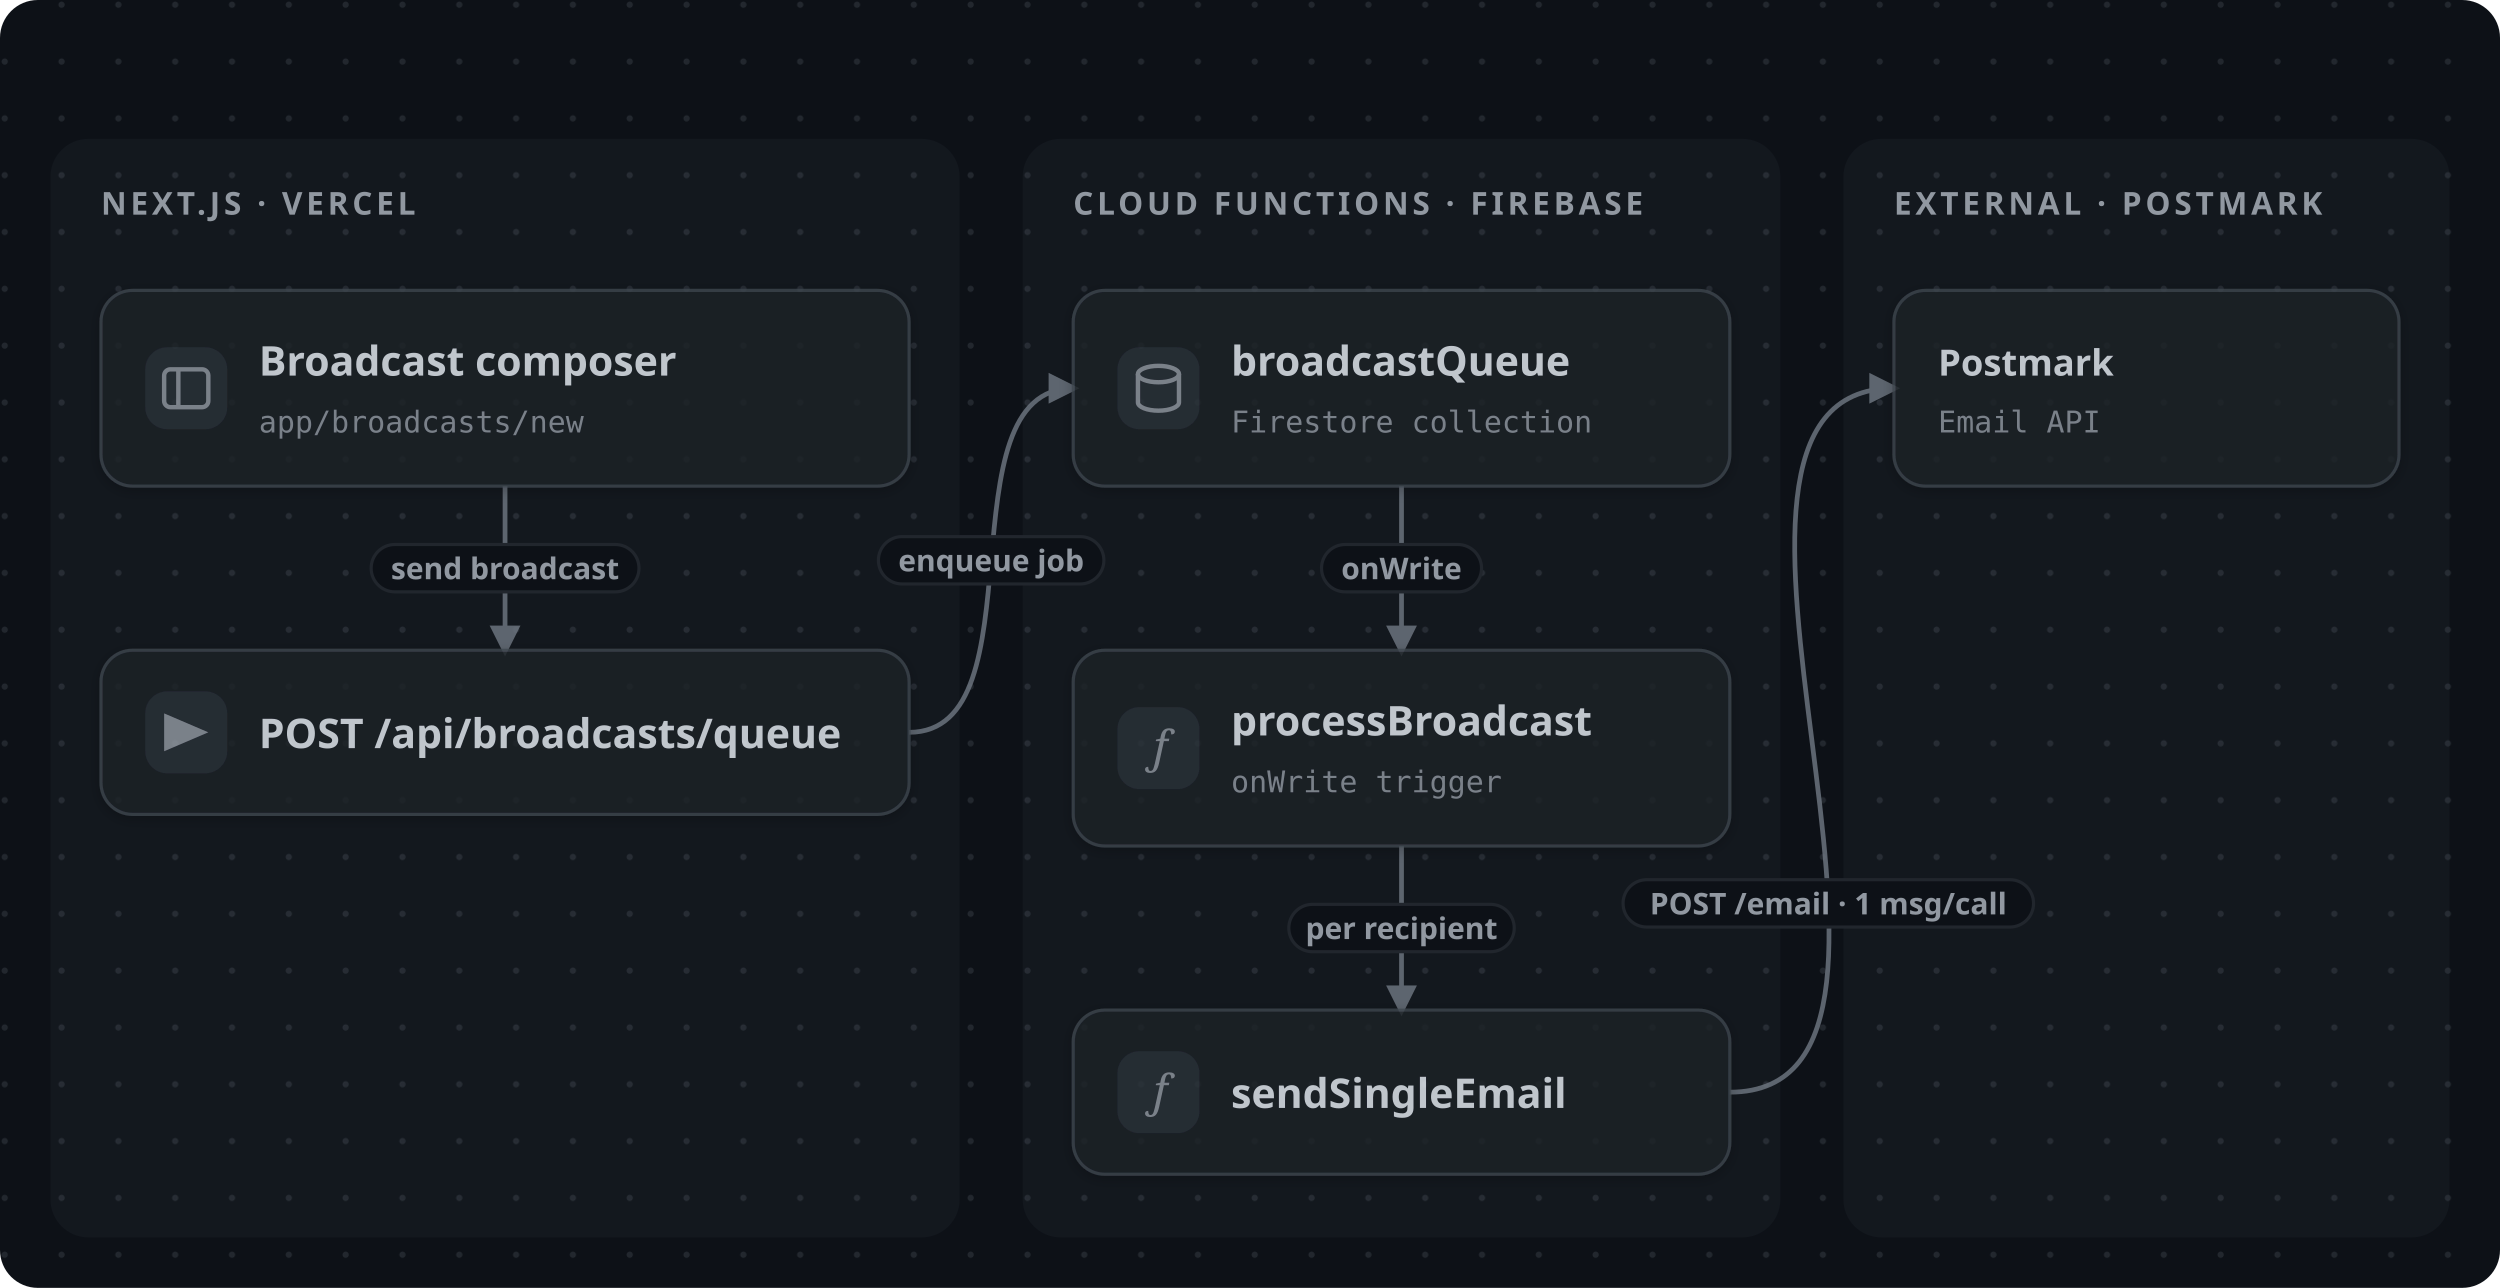
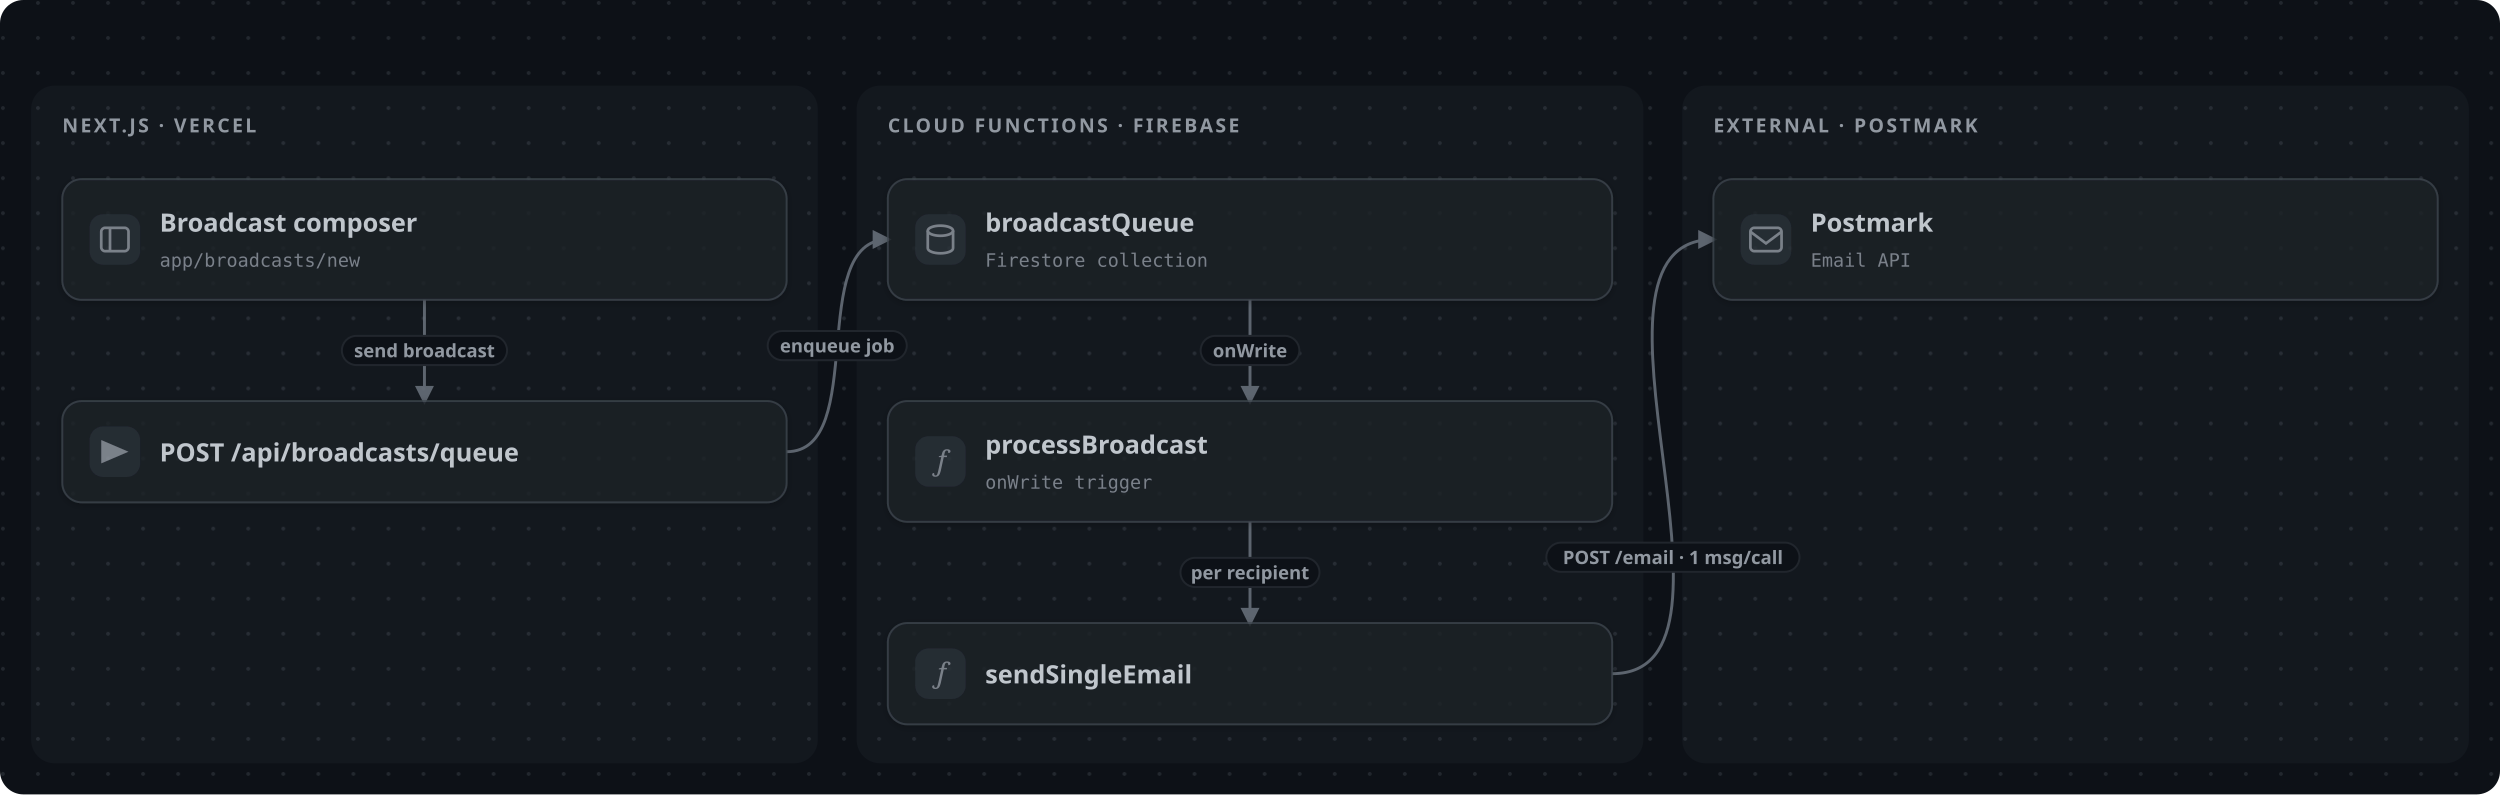
- <svg xmlns="http://www.w3.org/2000/svg" viewBox="0 0 792 408" width="792" height="408" role="img" aria-label="Broadcast sending">
+ <svg xmlns="http://www.w3.org/2000/svg" viewBox="0 0 1284 408" width="1284" height="408" role="img" aria-label="Broadcast sending">
  <style>text{font-family:-apple-system, BlinkMacSystemFont, "Segoe UI", "Noto Sans", Helvetica, Arial, sans-serif}.lanebox{fill:rgba(110,118,129,.07)}.lanelabel{font-size:10px;font-weight:700;letter-spacing:.12em;fill:#9198a1}.card{fill:#1c2128;stroke:#3d444d;stroke-width:1}.card-added{stroke:#3fb950;stroke-opacity:.55}.card-modified{stroke:#d29922;stroke-opacity:.5}.ghost{opacity:.55}.ghost .card{stroke:#f85149;stroke-dasharray:4 3;stroke-opacity:.6}.context{opacity:.82}.ntitle{font-weight:600;fill:#e6edf3}.strike{text-decoration:line-through}.nsub{font-size:9.5px;fill:#9198a1;font-family:ui-monospace, SFMono-Regular, "SF Mono", Menlo, Consolas, monospace}.chip{fill:rgba(110,118,129,.18)}.glyph{fill:#9198a1}.glyph-stroke{stroke:#9198a1;stroke-width:1.4;fill:none}.bdg text{font-size:8.5px;font-weight:700;letter-spacing:.06em}.bdg rect{stroke-width:1}.bdg-added rect{fill:rgba(46,160,67,.15);stroke:rgba(63,185,80,.4)}.bdg-added text{fill:#3fb950}.bdg-modified rect{fill:rgba(187,128,9,.15);stroke:rgba(210,153,34,.4)}.bdg-modified text{fill:#d29922}.bdg-removed rect{fill:rgba(248,81,73,.12);stroke:rgba(248,81,73,.4)}.bdg-removed text{fill:#f85149}.bdg-neutral rect{fill:rgba(110,118,129,.18);stroke:#3d444d}.bdg-neutral text{fill:#9198a1}.edge{fill:none;stroke-width:1.5}.edge-added{stroke:#3fb950}.edge-modified{stroke:#d29922}.edge-removed{stroke:#f85149;stroke-dasharray:5 4;opacity:.7}.edge-neutral{stroke:#6e7681}.hero{stroke-width:2.25}.faded{opacity:.45}.glow{fill:none;stroke-width:7;opacity:.14}.msg-self{font-size:11px;fill:#e6edf3}.lpill{fill:#0d1117;stroke:#21262d;stroke-width:1}.ltext{font-size:9.5px;font-weight:600;fill:#9198a1}.ltext-added{fill:#3fb950}.ltext-modified{fill:#d29922}.ltext-removed{fill:#f85149}.cardsh{filter:drop-shadow(0 1px 2px rgba(0,0,0,.28))}.pcard{fill:#1c2128;stroke:#3d444d;stroke-width:1}.ptitle{font-size:12px;font-weight:600;fill:#e6edf3;text-anchor:middle}.lifeline{stroke:#30363d;stroke-width:1;stroke-dasharray:3 4}.actbar{fill:rgba(46,160,67,.15);stroke:rgba(63,185,80,.4)}.msg{fill:none;stroke-width:1.4}.msg-return{stroke-dasharray:4 3;opacity:.8}.msg-label{font-size:11px;fill:#e6edf3;text-anchor:middle}.msg-strong{stroke-width:2}</style>
  <defs>
    <pattern id="dots" width="18" height="18" patternUnits="userSpaceOnUse">
      <circle cx="1.5" cy="1.5" r="1" fill="rgba(110,118,129,.22)" />
    </pattern>
    <marker id="mk-added" viewBox="0 0 10 10" refX="8" refY="5" markerWidth="6.5" markerHeight="6.5" orient="auto-start-reverse">
      <path d="M0,0 L10,5 L0,10 z" fill="#3fb950" />
    </marker>
    <marker id="mk-modified" viewBox="0 0 10 10" refX="8" refY="5" markerWidth="6.5" markerHeight="6.5" orient="auto-start-reverse">
      <path d="M0,0 L10,5 L0,10 z" fill="#d29922" />
    </marker>
    <marker id="mk-removed" viewBox="0 0 10 10" refX="8" refY="5" markerWidth="6.5" markerHeight="6.5" orient="auto-start-reverse">
      <path d="M0,0 L10,5 L0,10 z" fill="#f85149" />
    </marker>
    <marker id="mk-neutral" viewBox="0 0 10 10" refX="8" refY="5" markerWidth="6.5" markerHeight="6.5" orient="auto-start-reverse">
      <path d="M0,0 L10,5 L0,10 z" fill="#6e7681" />
    </marker>
  </defs>
-   <rect x="0" y="0" width="792" height="408" rx="12" fill="#0d1117" />
-   <rect x="0" y="0" width="792" height="408" rx="12" fill="url(#dots)" />
+   <rect x="0" y="0" width="1284" height="408" rx="12" fill="#0d1117" />
+   <rect x="0" y="0" width="1284" height="408" rx="12" fill="url(#dots)" />
  <g>
-     <rect class="lanebox" x="16" y="44" width="288" height="348" rx="12" />
+     <rect class="lanebox" x="16" y="44" width="404" height="348" rx="12" />
    <text class="lanelabel" x="32" y="68">NEXT.JS · VERCEL</text>
-     <rect class="lanebox" x="324" y="44" width="240" height="348" rx="12" />
-     <text class="lanelabel" x="340" y="68">CLOUD FUNCTIONS · FIREBASE</text>
-     <rect class="lanebox" x="584" y="44" width="192" height="348" rx="12" />
-     <text class="lanelabel" x="600" y="68">EXTERNAL · POSTMARK</text>
+     <rect class="lanebox" x="440" y="44" width="404" height="348" rx="12" />
+     <text class="lanelabel" x="456" y="68">CLOUD FUNCTIONS · FIREBASE</text>
+     <rect class="lanebox" x="864" y="44" width="404" height="348" rx="12" />
+     <text class="lanelabel" x="880" y="68">EXTERNAL · POSTMARK</text>
  </g>
  <g>
-     <path class="edge edge-neutral context" d="M160,154 L160,206" marker-end="url(#mk-neutral)" />
-     <path class="edge edge-neutral context" d="M288,232 C330.27,232 297.73,123 340,123" marker-end="url(#mk-neutral)" />
-     <path class="edge edge-neutral context" d="M444,154 L444,206" marker-end="url(#mk-neutral)" />
-     <path class="edge edge-neutral context" d="M444,268 L444,320" marker-end="url(#mk-neutral)" />
-     <path class="edge edge-neutral context" d="M548,346 C628.14,346 519.86,123 600,123" marker-end="url(#mk-neutral)" />
+     <path class="edge edge-neutral context" d="M218,154 L218,206" marker-end="url(#mk-neutral)" />
+     <path class="edge edge-neutral context" d="M404,232 C446.27,232 413.73,123 456,123" marker-end="url(#mk-neutral)" />
+     <path class="edge edge-neutral context" d="M642,154 L642,206" marker-end="url(#mk-neutral)" />
+     <path class="edge edge-neutral context" d="M642,268 L642,320" marker-end="url(#mk-neutral)" />
+     <path class="edge edge-neutral context" d="M828,346 C908.14,346 799.86,123 880,123" marker-end="url(#mk-neutral)" />
  </g>
  <g>
    <g class="cardsh context">
-       <rect class="card" x="32" y="92" width="256" height="62" rx="10" />
+       <rect class="card" x="32" y="92" width="372" height="62" rx="10" />
      <rect class="chip" x="46" y="110" width="26" height="26" rx="7" />
      <g>
        <rect class="glyph-stroke" x="52" y="117" width="14" height="12" rx="2" />
        <path class="glyph-stroke" d="M56.5,117 v12" />
      </g>
      <text class="ntitle" x="82" y="119" font-size="13">Broadcast composer</text>
      <text class="nsub" x="82" y="137">app/broadcasts/new</text>
    </g>
    <g class="cardsh context">
-       <rect class="card" x="32" y="206" width="256" height="52" rx="10" />
+       <rect class="card" x="32" y="206" width="372" height="52" rx="10" />
      <rect class="chip" x="46" y="219" width="26" height="26" rx="7" />
      <g>
        <path class="glyph" d="M52,226 L66,232 L52,238 Z" />
      </g>
      <text class="ntitle" x="82" y="237" font-size="13">POST /api/broadcasts/queue</text>
    </g>
    <g class="cardsh context">
-       <rect class="card" x="340" y="92" width="208" height="62" rx="10" />
-       <rect class="chip" x="354" y="110" width="26" height="26" rx="7" />
+       <rect class="card" x="456" y="92" width="372" height="62" rx="10" />
+       <rect class="chip" x="470" y="110" width="26" height="26" rx="7" />
      <g>
-         <ellipse class="glyph-stroke" cx="367" cy="118.5" rx="6.5" ry="2.6" />
-         <path class="glyph-stroke" d="M360.5,118.5 v9 a6.5,2.6 0 0 0 13 0 v-9" />
+         <ellipse class="glyph-stroke" cx="483" cy="118.5" rx="6.5" ry="2.6" />
+         <path class="glyph-stroke" d="M476.5,118.5 v9 a6.5,2.6 0 0 0 13 0 v-9" />
      </g>
-       <text class="ntitle" x="390" y="119" font-size="13">broadcastQueue</text>
-       <text class="nsub" x="390" y="137">Firestore collection</text>
+       <text class="ntitle" x="506" y="119" font-size="13">broadcastQueue</text>
+       <text class="nsub" x="506" y="137">Firestore collection</text>
    </g>
    <g class="cardsh context">
-       <rect class="card" x="340" y="206" width="208" height="62" rx="10" />
-       <rect class="chip" x="354" y="224" width="26" height="26" rx="7" />
+       <rect class="card" x="456" y="206" width="372" height="62" rx="10" />
+       <rect class="chip" x="470" y="224" width="26" height="26" rx="7" />
      <g>
-         <text class="glyph" x="367" y="241.5" text-anchor="middle" style="font-size:14px;font-style:italic;font-family:Georgia,serif">ƒ</text>
+         <text class="glyph" x="483" y="241.5" text-anchor="middle" style="font-size:14px;font-style:italic;font-family:Georgia,serif">ƒ</text>
      </g>
-       <text class="ntitle" x="390" y="233" font-size="13">processBroadcast</text>
-       <text class="nsub" x="390" y="251">onWrite trigger</text>
+       <text class="ntitle" x="506" y="233" font-size="13">processBroadcast</text>
+       <text class="nsub" x="506" y="251">onWrite trigger</text>
    </g>
    <g class="cardsh context">
-       <rect class="card" x="340" y="320" width="208" height="52" rx="10" />
-       <rect class="chip" x="354" y="333" width="26" height="26" rx="7" />
+       <rect class="card" x="456" y="320" width="372" height="52" rx="10" />
+       <rect class="chip" x="470" y="333" width="26" height="26" rx="7" />
      <g>
-         <text class="glyph" x="367" y="350.5" text-anchor="middle" style="font-size:14px;font-style:italic;font-family:Georgia,serif">ƒ</text>
+         <text class="glyph" x="483" y="350.5" text-anchor="middle" style="font-size:14px;font-style:italic;font-family:Georgia,serif">ƒ</text>
      </g>
-       <text class="ntitle" x="390" y="351" font-size="13">sendSingleEmail</text>
+       <text class="ntitle" x="506" y="351" font-size="13">sendSingleEmail</text>
    </g>
    <g class="cardsh context">
-       <rect class="card" x="600" y="92" width="160" height="62" rx="10" />
-       <text class="ntitle" x="614" y="119" font-size="11.5">Postmark</text>
-       <text class="nsub" x="614" y="137">Email API</text>
+       <rect class="card" x="880" y="92" width="372" height="62" rx="10" />
+       <rect class="chip" x="894" y="110" width="26" height="26" rx="7" />
+       <g>
+         <rect class="glyph-stroke" x="899" y="117" width="16" height="12" rx="2" />
+         <path class="glyph-stroke" d="M899,119 l8,6 8,-6" />
+       </g>
+       <text class="ntitle" x="930" y="119" font-size="13">Postmark</text>
+       <text class="nsub" x="930" y="137">Email API</text>
    </g>
  </g>
  <g>
    <g>
-       <rect class="lpill" x="117.58" y="172.5" width="84.85" height="15" rx="7.5" />
-       <text class="ltext" x="160" y="183.5" text-anchor="middle">send broadcast</text>
+       <rect class="lpill" x="175.58" y="172.5" width="84.85" height="15" rx="7.5" />
+       <text class="ltext" x="218" y="183.5" text-anchor="middle">send broadcast</text>
    </g>
    <g>
-       <rect class="lpill" x="278.28" y="170" width="71.43" height="15" rx="7.5" />
-       <text class="ltext" x="314" y="181" text-anchor="middle">enqueue job</text>
+       <rect class="lpill" x="394.29" y="170" width="71.43" height="15" rx="7.5" />
+       <text class="ltext" x="430" y="181" text-anchor="middle">enqueue job</text>
    </g>
    <g>
-       <rect class="lpill" x="418.66" y="172.5" width="50.69" height="15" rx="7.5" />
-       <text class="ltext" x="444" y="183.5" text-anchor="middle">onWrite</text>
+       <rect class="lpill" x="616.66" y="172.5" width="50.69" height="15" rx="7.5" />
+       <text class="ltext" x="642" y="183.5" text-anchor="middle">onWrite</text>
    </g>
    <g>
-       <rect class="lpill" x="408.3" y="286.5" width="71.41" height="15" rx="7.5" />
-       <text class="ltext" x="444" y="297.5" text-anchor="middle">per recipient</text>
+       <rect class="lpill" x="606.29" y="286.5" width="71.41" height="15" rx="7.5" />
+       <text class="ltext" x="642" y="297.5" text-anchor="middle">per recipient</text>
    </g>
    <g>
-       <rect class="lpill" x="514.19" y="278.69" width="130.04" height="15" rx="7.5" />
-       <text class="ltext" x="579.21" y="289.69" text-anchor="middle">POST /email · 1 msg/call</text>
+       <rect class="lpill" x="794.19" y="278.69" width="130.04" height="15" rx="7.5" />
+       <text class="ltext" x="859.21" y="289.69" text-anchor="middle">POST /email · 1 msg/call</text>
    </g>
  </g>
</svg>
